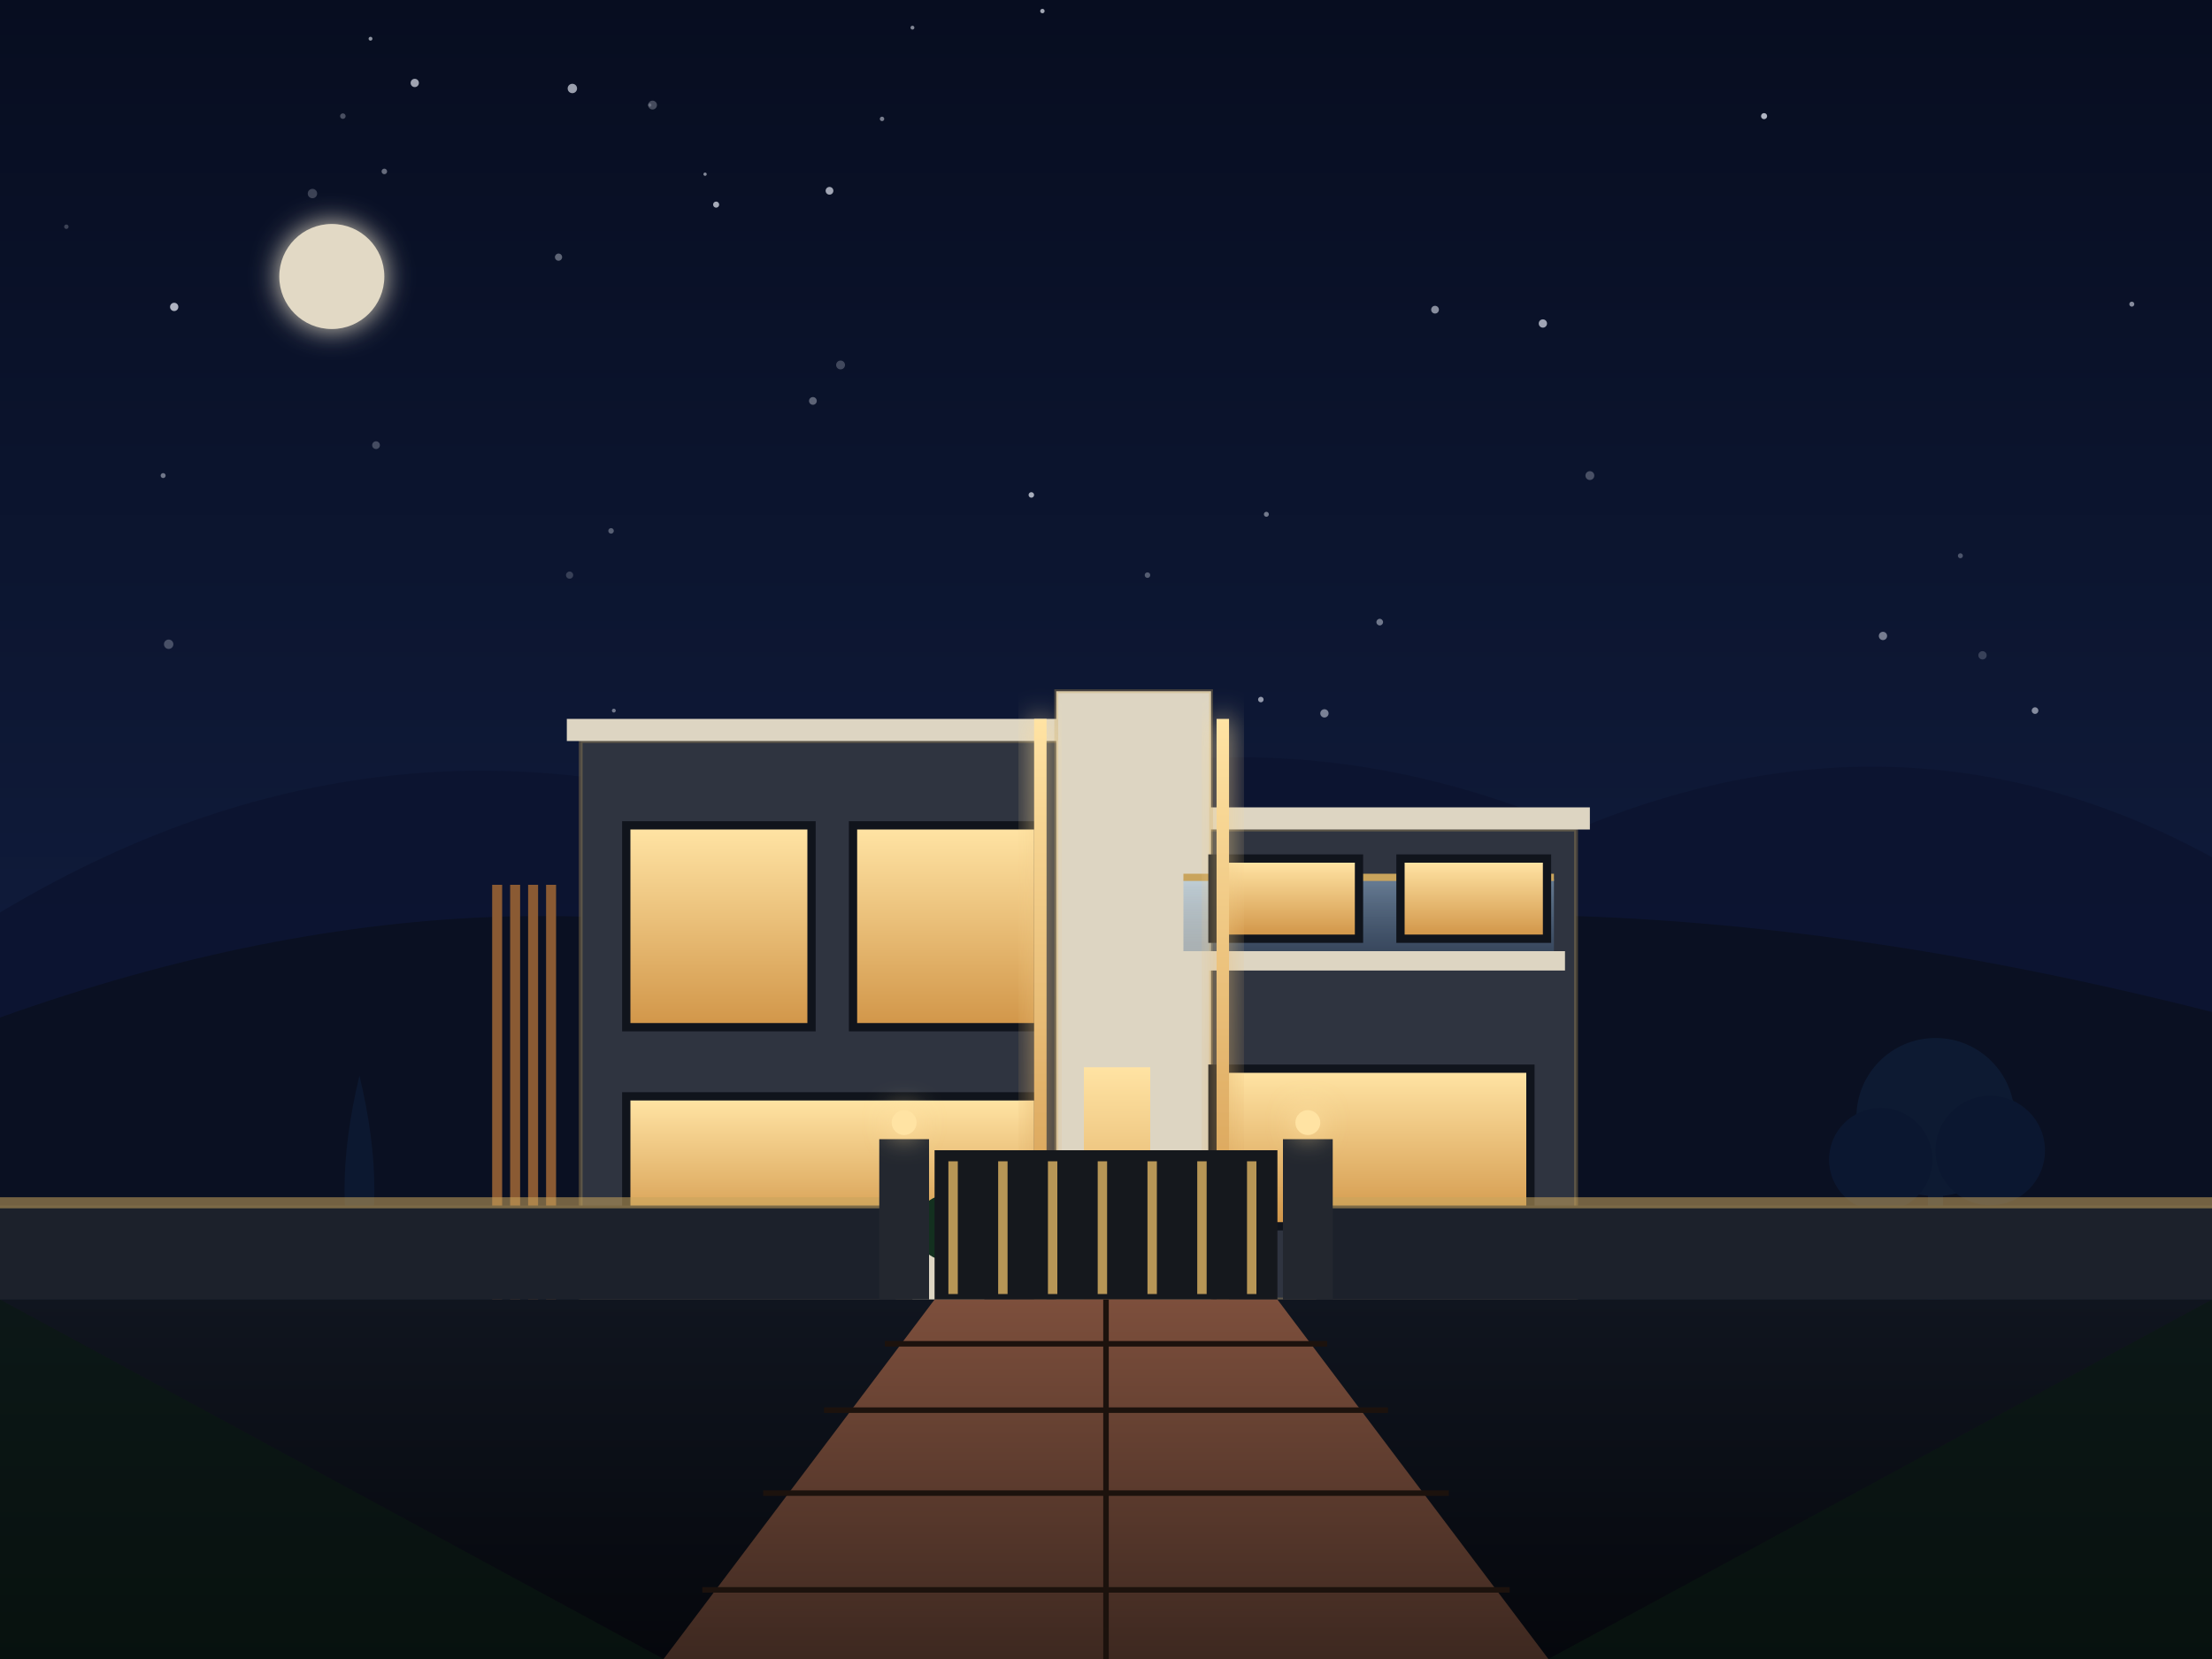
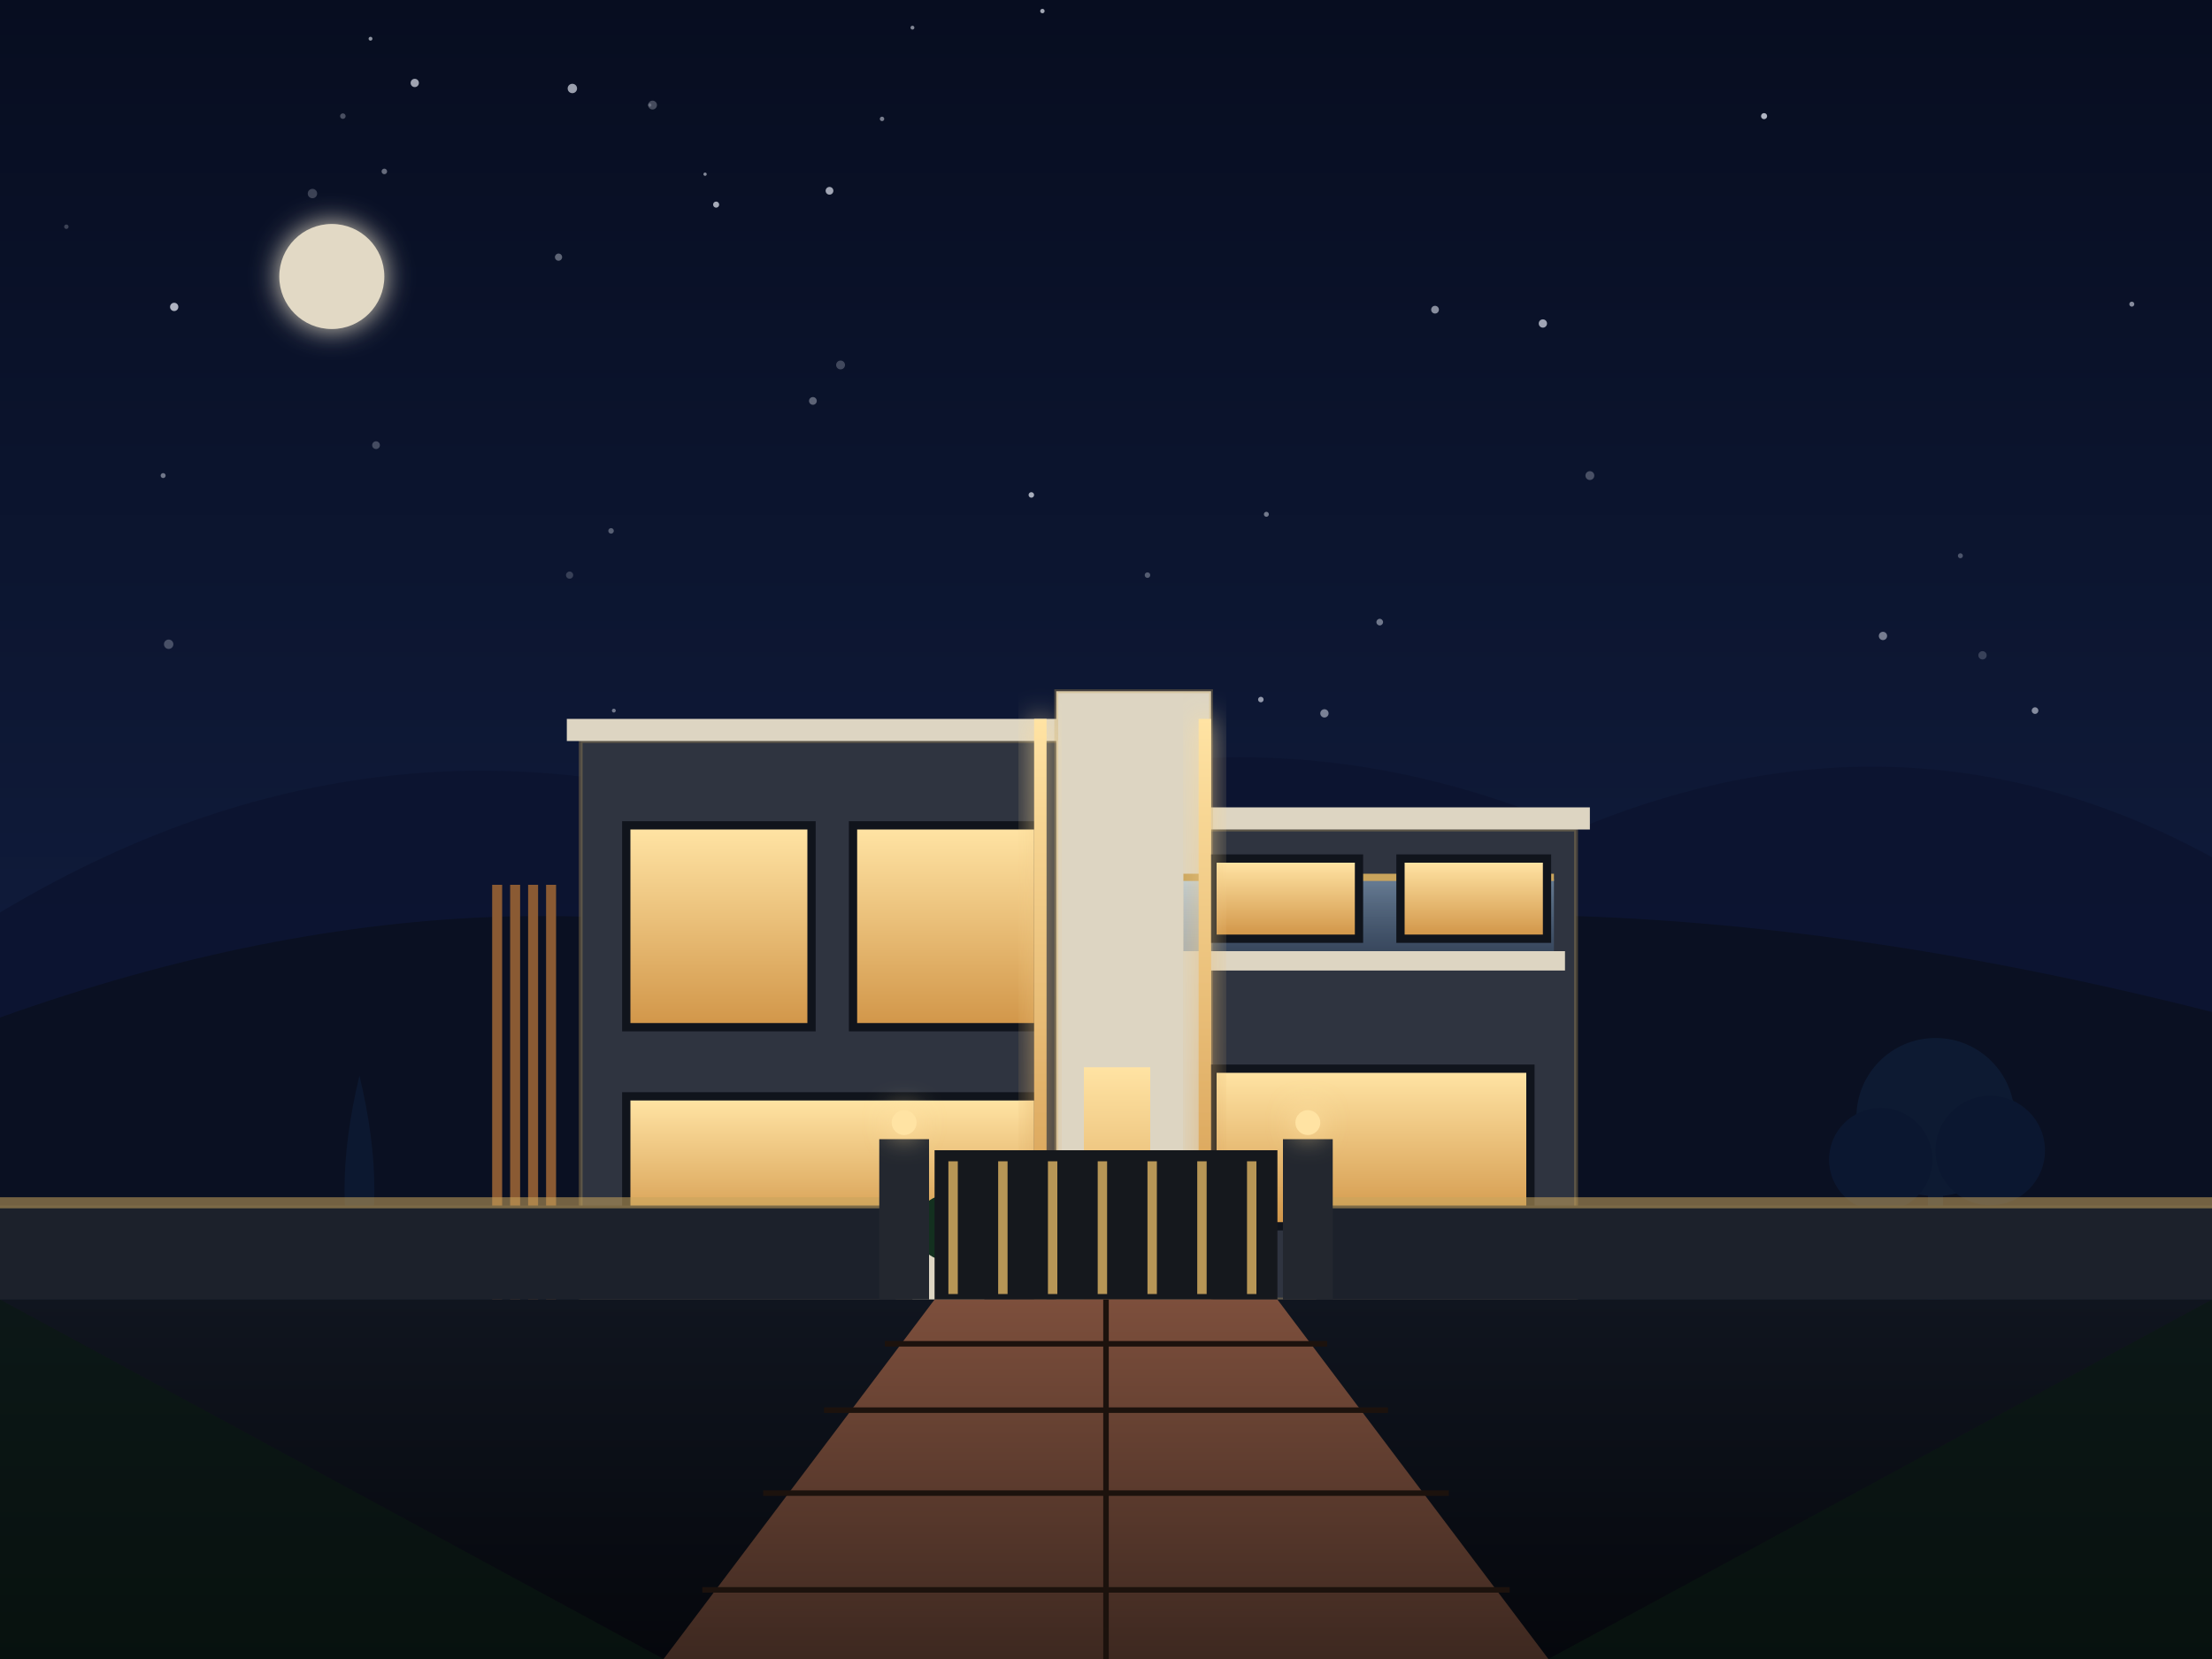
<svg xmlns="http://www.w3.org/2000/svg" viewBox="0 0 800 600" role="img">
  <defs>
    <linearGradient id="sky" x1="0" y1="0" x2="0" y2="1">
      <stop offset="0" stop-color="#070d20" />
      <stop offset="0.62" stop-color="#101c3d" />
      <stop offset="1" stop-color="#23355e" />
    </linearGradient>
    <linearGradient id="ground" x1="0" y1="0" x2="0" y2="1">
      <stop offset="0" stop-color="#10151f" />
      <stop offset="1" stop-color="#05070c" />
    </linearGradient>
    <linearGradient id="wg" x1="0" y1="0" x2="0" y2="1">
      <stop offset="0" stop-color="#ffe3a3" />
      <stop offset="1" stop-color="#d2974a" />
    </linearGradient>
    <linearGradient id="pav" x1="0" y1="0" x2="0" y2="1">
      <stop offset="0" stop-color="#7d4f3c" />
      <stop offset="1" stop-color="#3d2820" />
    </linearGradient>
    <linearGradient id="glassg" x1="0" y1="0" x2="0" y2="1">
      <stop offset="0" stop-color="#9fc4e8" stop-opacity="0.5" />
      <stop offset="1" stop-color="#4a6c94" stop-opacity="0.35" />
    </linearGradient>
    <filter id="glow" x="-120%" y="-120%" width="340%" height="340%">
      <feGaussianBlur stdDeviation="5" result="b" />
      <feMerge>
        <feMergeNode in="b" />
        <feMergeNode in="SourceGraphic" />
      </feMerge>
    </filter>
  </defs>
  <rect width="800" height="600" fill="url(#sky)" />
  <circle cx="202" cy="93" r="1.3" fill="#e8ecf7" opacity="0.38" />
  <circle cx="300" cy="69" r="1.4" fill="#e8ecf7" opacity="0.68" />
  <circle cx="319" cy="43" r="0.8" fill="#e8ecf7" opacity="0.50" />
  <circle cx="458" cy="186" r="0.9" fill="#e8ecf7" opacity="0.47" />
  <circle cx="479" cy="258" r="1.5" fill="#e8ecf7" opacity="0.50" />
  <circle cx="499" cy="225" r="1.2" fill="#e8ecf7" opacity="0.46" />
  <circle cx="236" cy="38" r="1.6" fill="#e8ecf7" opacity="0.27" />
  <circle cx="717" cy="237" r="1.5" fill="#e8ecf7" opacity="0.20" />
  <circle cx="575" cy="172" r="1.6" fill="#e8ecf7" opacity="0.28" />
  <circle cx="124" cy="42" r="1.0" fill="#e8ecf7" opacity="0.29" />
  <circle cx="150" cy="30" r="1.5" fill="#e8ecf7" opacity="0.67" />
  <circle cx="207" cy="32" r="1.7" fill="#e8ecf7" opacity="0.65" />
  <circle cx="558" cy="117" r="1.5" fill="#e8ecf7" opacity="0.67" />
  <circle cx="136" cy="161" r="1.4" fill="#e8ecf7" opacity="0.26" />
  <circle cx="681" cy="230" r="1.5" fill="#e8ecf7" opacity="0.48" />
  <circle cx="222" cy="257" r="0.7" fill="#e8ecf7" opacity="0.45" />
  <circle cx="61" cy="233" r="1.7" fill="#e8ecf7" opacity="0.27" />
  <circle cx="24" cy="82" r="0.8" fill="#e8ecf7" opacity="0.23" />
  <circle cx="139" cy="62" r="1.0" fill="#e8ecf7" opacity="0.42" />
  <circle cx="709" cy="201" r="0.9" fill="#e8ecf7" opacity="0.30" />
  <circle cx="134" cy="14" r="0.7" fill="#e8ecf7" opacity="0.60" />
  <circle cx="456" cy="253" r="1.0" fill="#e8ecf7" opacity="0.61" />
  <circle cx="377" cy="4" r="0.8" fill="#e8ecf7" opacity="0.68" />
  <circle cx="519" cy="112" r="1.4" fill="#e8ecf7" opacity="0.57" />
  <circle cx="294" cy="145" r="1.4" fill="#e8ecf7" opacity="0.37" />
  <circle cx="330" cy="10" r="0.7" fill="#e8ecf7" opacity="0.54" />
  <circle cx="638" cy="42" r="1.1" fill="#e8ecf7" opacity="0.75" />
  <circle cx="59" cy="172" r="0.9" fill="#e8ecf7" opacity="0.46" />
  <circle cx="373" cy="179" r="1.0" fill="#e8ecf7" opacity="0.71" />
  <circle cx="221" cy="192" r="1.0" fill="#e8ecf7" opacity="0.34" />
  <circle cx="206" cy="208" r="1.3" fill="#e8ecf7" opacity="0.20" />
  <circle cx="736" cy="257" r="1.2" fill="#e8ecf7" opacity="0.55" />
  <circle cx="771" cy="110" r="0.9" fill="#e8ecf7" opacity="0.56" />
  <circle cx="235" cy="38" r="0.6" fill="#e8ecf7" opacity="0.22" />
  <circle cx="259" cy="74" r="1.1" fill="#e8ecf7" opacity="0.70" />
  <circle cx="415" cy="208" r="1.0" fill="#e8ecf7" opacity="0.33" />
  <circle cx="304" cy="132" r="1.6" fill="#e8ecf7" opacity="0.25" />
  <circle cx="255" cy="63" r="0.6" fill="#e8ecf7" opacity="0.55" />
  <circle cx="113" cy="70" r="1.7" fill="#e8ecf7" opacity="0.23" />
  <circle cx="63" cy="111" r="1.5" fill="#e8ecf7" opacity="0.74" />
  <path d="M0 330 Q150 240 310 308 Q440 244 570 300 Q690 250 800 310 L800 470 L0 470 Z" fill="#0c1430" opacity="0.92" />
  <path d="M0 368 Q190 300 350 358 Q540 300 800 366 L800 470 L0 470 Z" fill="#0a1022" />
  <circle cx="120" cy="100" r="19" fill="#f4ead2" opacity="0.92" filter="url(#glow)" />
  <rect x="210" y="268" width="180" height="202" fill="#2f3440" stroke="rgba(201,164,92,0.3)" stroke-width="1.4" />
  <rect x="205" y="260" width="190" height="8" fill="#ddd5c2" />
  <rect x="420" y="300" width="150" height="170" fill="#2f3440" stroke="rgba(201,164,92,0.3)" stroke-width="1.4" />
  <rect x="415" y="292" width="160" height="8" fill="#ddd5c2" />
  <rect x="382" y="250" width="56" height="220" fill="#ddd5c2" stroke="rgba(201,164,92,0.3)" stroke-width="1.4" />
  <rect x="225" y="297" width="70" height="76" fill="#10141c" />
  <rect x="228" y="300" width="64" height="70" fill="url(#wg)" />
  <rect x="307" y="297" width="70" height="76" fill="#10141c" />
  <rect x="310" y="300" width="64" height="70" fill="url(#wg)" />
  <rect x="225" y="395" width="152" height="54" fill="#10141c" />
  <rect x="228" y="398" width="146" height="48" fill="url(#wg)" />
  <rect x="424" y="344" width="142" height="7" fill="#ddd5c2" />
  <rect x="428" y="318" width="134" height="26" fill="url(#glassg)" />
  <rect x="428" y="316" width="134" height="2.6" fill="#c9a45c" />
  <rect x="437" y="309" width="56" height="32" fill="#10141c" />
  <rect x="440" y="312" width="50" height="26" fill="url(#wg)" />
  <rect x="505" y="309" width="56" height="32" fill="#10141c" />
  <rect x="508" y="312" width="50" height="26" fill="url(#wg)" />
  <rect x="437" y="385" width="118" height="60" fill="#10141c" />
  <rect x="440" y="388" width="112" height="54" fill="url(#wg)" />
  <rect x="392" y="386" width="24" height="84" fill="url(#wg)" />
  <rect x="374" y="260" width="4.5" height="210" fill="url(#wg)" filter="url(#glow)" />
-   <rect x="440" y="260" width="4.5" height="210" fill="url(#wg)" filter="url(#glow)" />
+   <rect x="433.5" y="260" width="4.5" height="210" fill="url(#wg)" filter="url(#glow)" />
  <rect x="178" y="320" width="3.611" height="150" fill="#8a5a33" />
  <rect x="184.5" y="320" width="3.611" height="150" fill="#8a5a33" />
  <rect x="191" y="320" width="3.611" height="150" fill="#8a5a33" />
  <rect x="197.5" y="320" width="3.611" height="150" fill="#8a5a33" />
  <rect x="330" y="450" width="26" height="20" fill="#ddd5c2" />
  <circle cx="343" cy="444" r="12" fill="#13301f" />
  <line x1="700" y1="470" x2="700" y2="421.6" stroke="#0d1a32" stroke-width="5.5" />
  <circle cx="700" cy="404" r="28.6" fill="#0d1a32" />
  <circle cx="680.2" cy="419.4" r="18.7" fill="#0b1730" />
  <circle cx="719.8" cy="416.1" r="19.8" fill="#0b1730" />
  <path d="M130 470 L130 464 Q 119.2 434 130 389 Q 140.8 434 130 464 Z" fill="#0c1830" />
  <rect y="470" width="800" height="130" fill="url(#ground)" />
  <rect x="0" y="436" width="324" height="34" fill="#1c212b" />
  <rect x="476" y="436" width="324" height="34" fill="#1c212b" />
  <rect x="0" y="433" width="324" height="4" fill="#c9a45c" opacity="0.55" />
  <rect x="476" y="433" width="324" height="4" fill="#c9a45c" opacity="0.55" />
  <rect x="318" y="412" width="18" height="58" fill="#23272f" />
  <rect x="464" y="412" width="18" height="58" fill="#23272f" />
  <circle cx="327" cy="406" r="4.5" fill="#ffe3a3" filter="url(#glow)" />
  <circle cx="473" cy="406" r="4.5" fill="#ffe3a3" filter="url(#glow)" />
  <rect x="338" y="416" width="124" height="54" fill="#15181d" />
  <rect x="343" y="420" width="3.4" height="48" fill="#c9a45c" opacity="0.9" />
  <rect x="361" y="420" width="3.4" height="48" fill="#c9a45c" opacity="0.9" />
  <rect x="379" y="420" width="3.4" height="48" fill="#c9a45c" opacity="0.9" />
  <rect x="397" y="420" width="3.4" height="48" fill="#c9a45c" opacity="0.9" />
  <rect x="415" y="420" width="3.4" height="48" fill="#c9a45c" opacity="0.9" />
  <rect x="433" y="420" width="3.4" height="48" fill="#c9a45c" opacity="0.9" />
  <rect x="451" y="420" width="3.4" height="48" fill="#c9a45c" opacity="0.9" />
  <path d="M338 470 L462 470 L560 600 L240 600 Z" fill="url(#pav)" />
  <line x1="320" y1="486" x2="480" y2="486" stroke="#1c120d" stroke-width="2" />
  <line x1="298" y1="510" x2="502" y2="510" stroke="#1c120d" stroke-width="2" />
  <line x1="276" y1="540" x2="524" y2="540" stroke="#1c120d" stroke-width="2" />
  <line x1="254" y1="575" x2="546" y2="575" stroke="#1c120d" stroke-width="2" />
  <line x1="400" y1="470" x2="400" y2="600" stroke="#1c120d" stroke-width="2" />
  <path d="M0 470 L240 600 L0 600 Z M800 470 L560 600 L800 600 Z" fill="#0a1a10" opacity="0.55" />
</svg>
